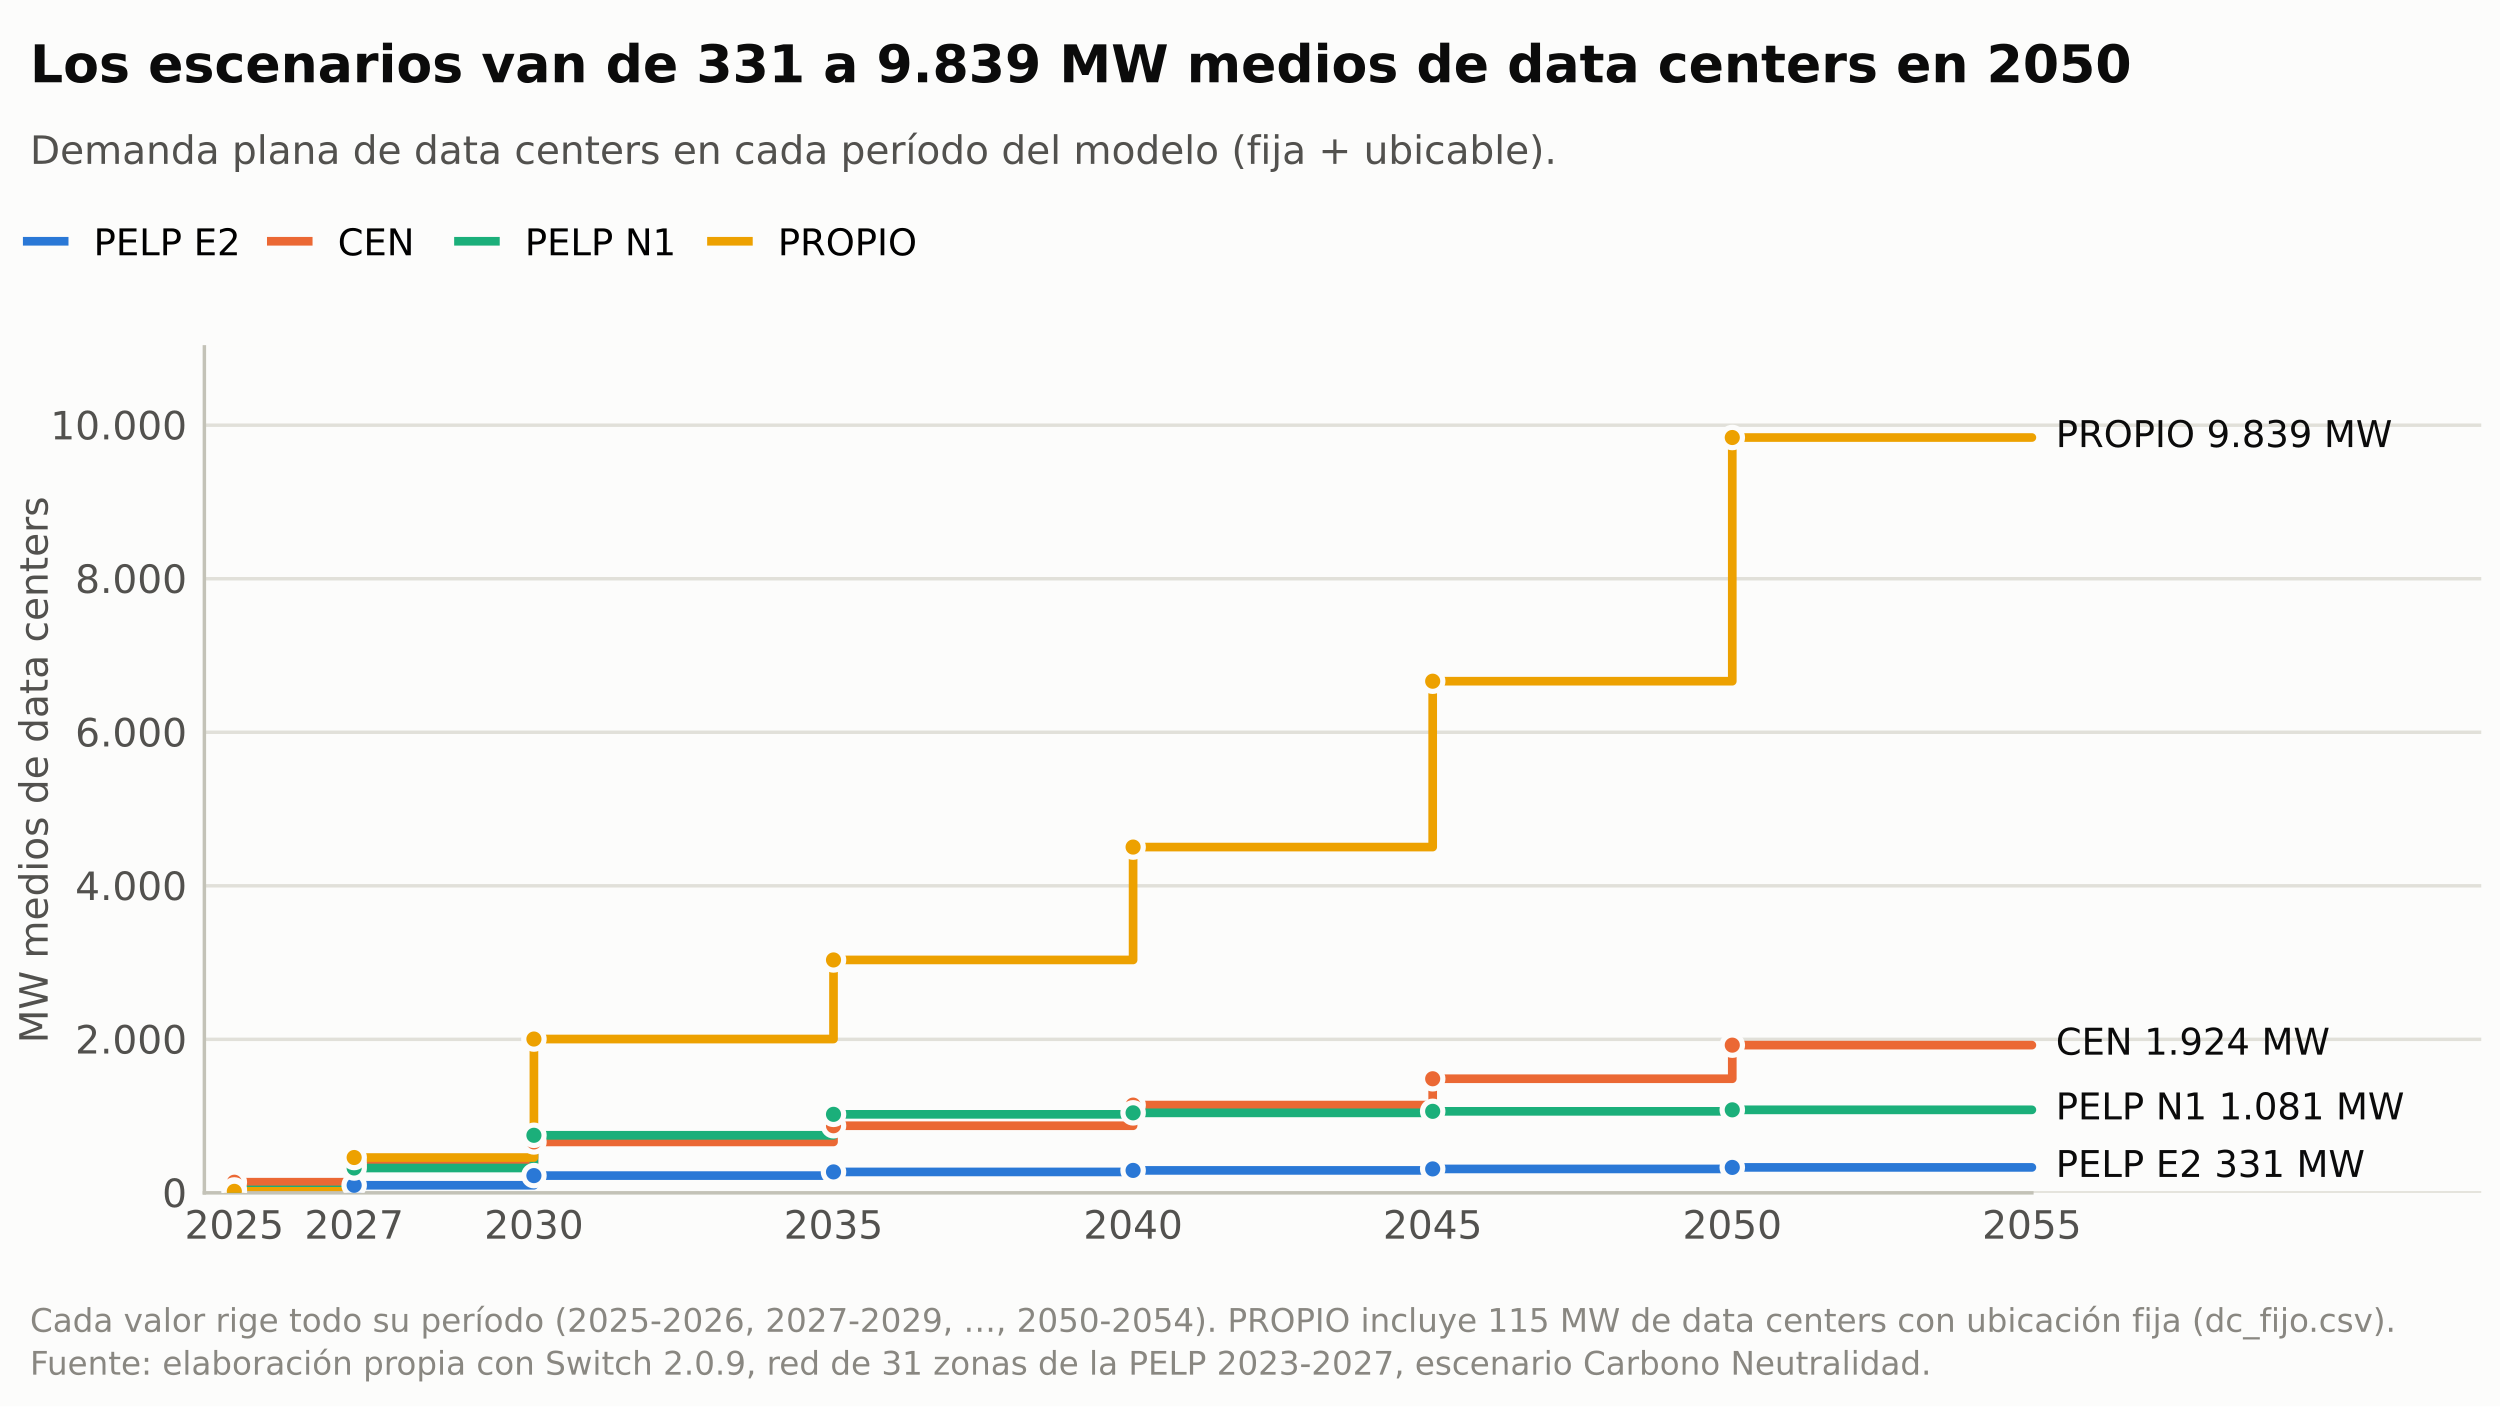
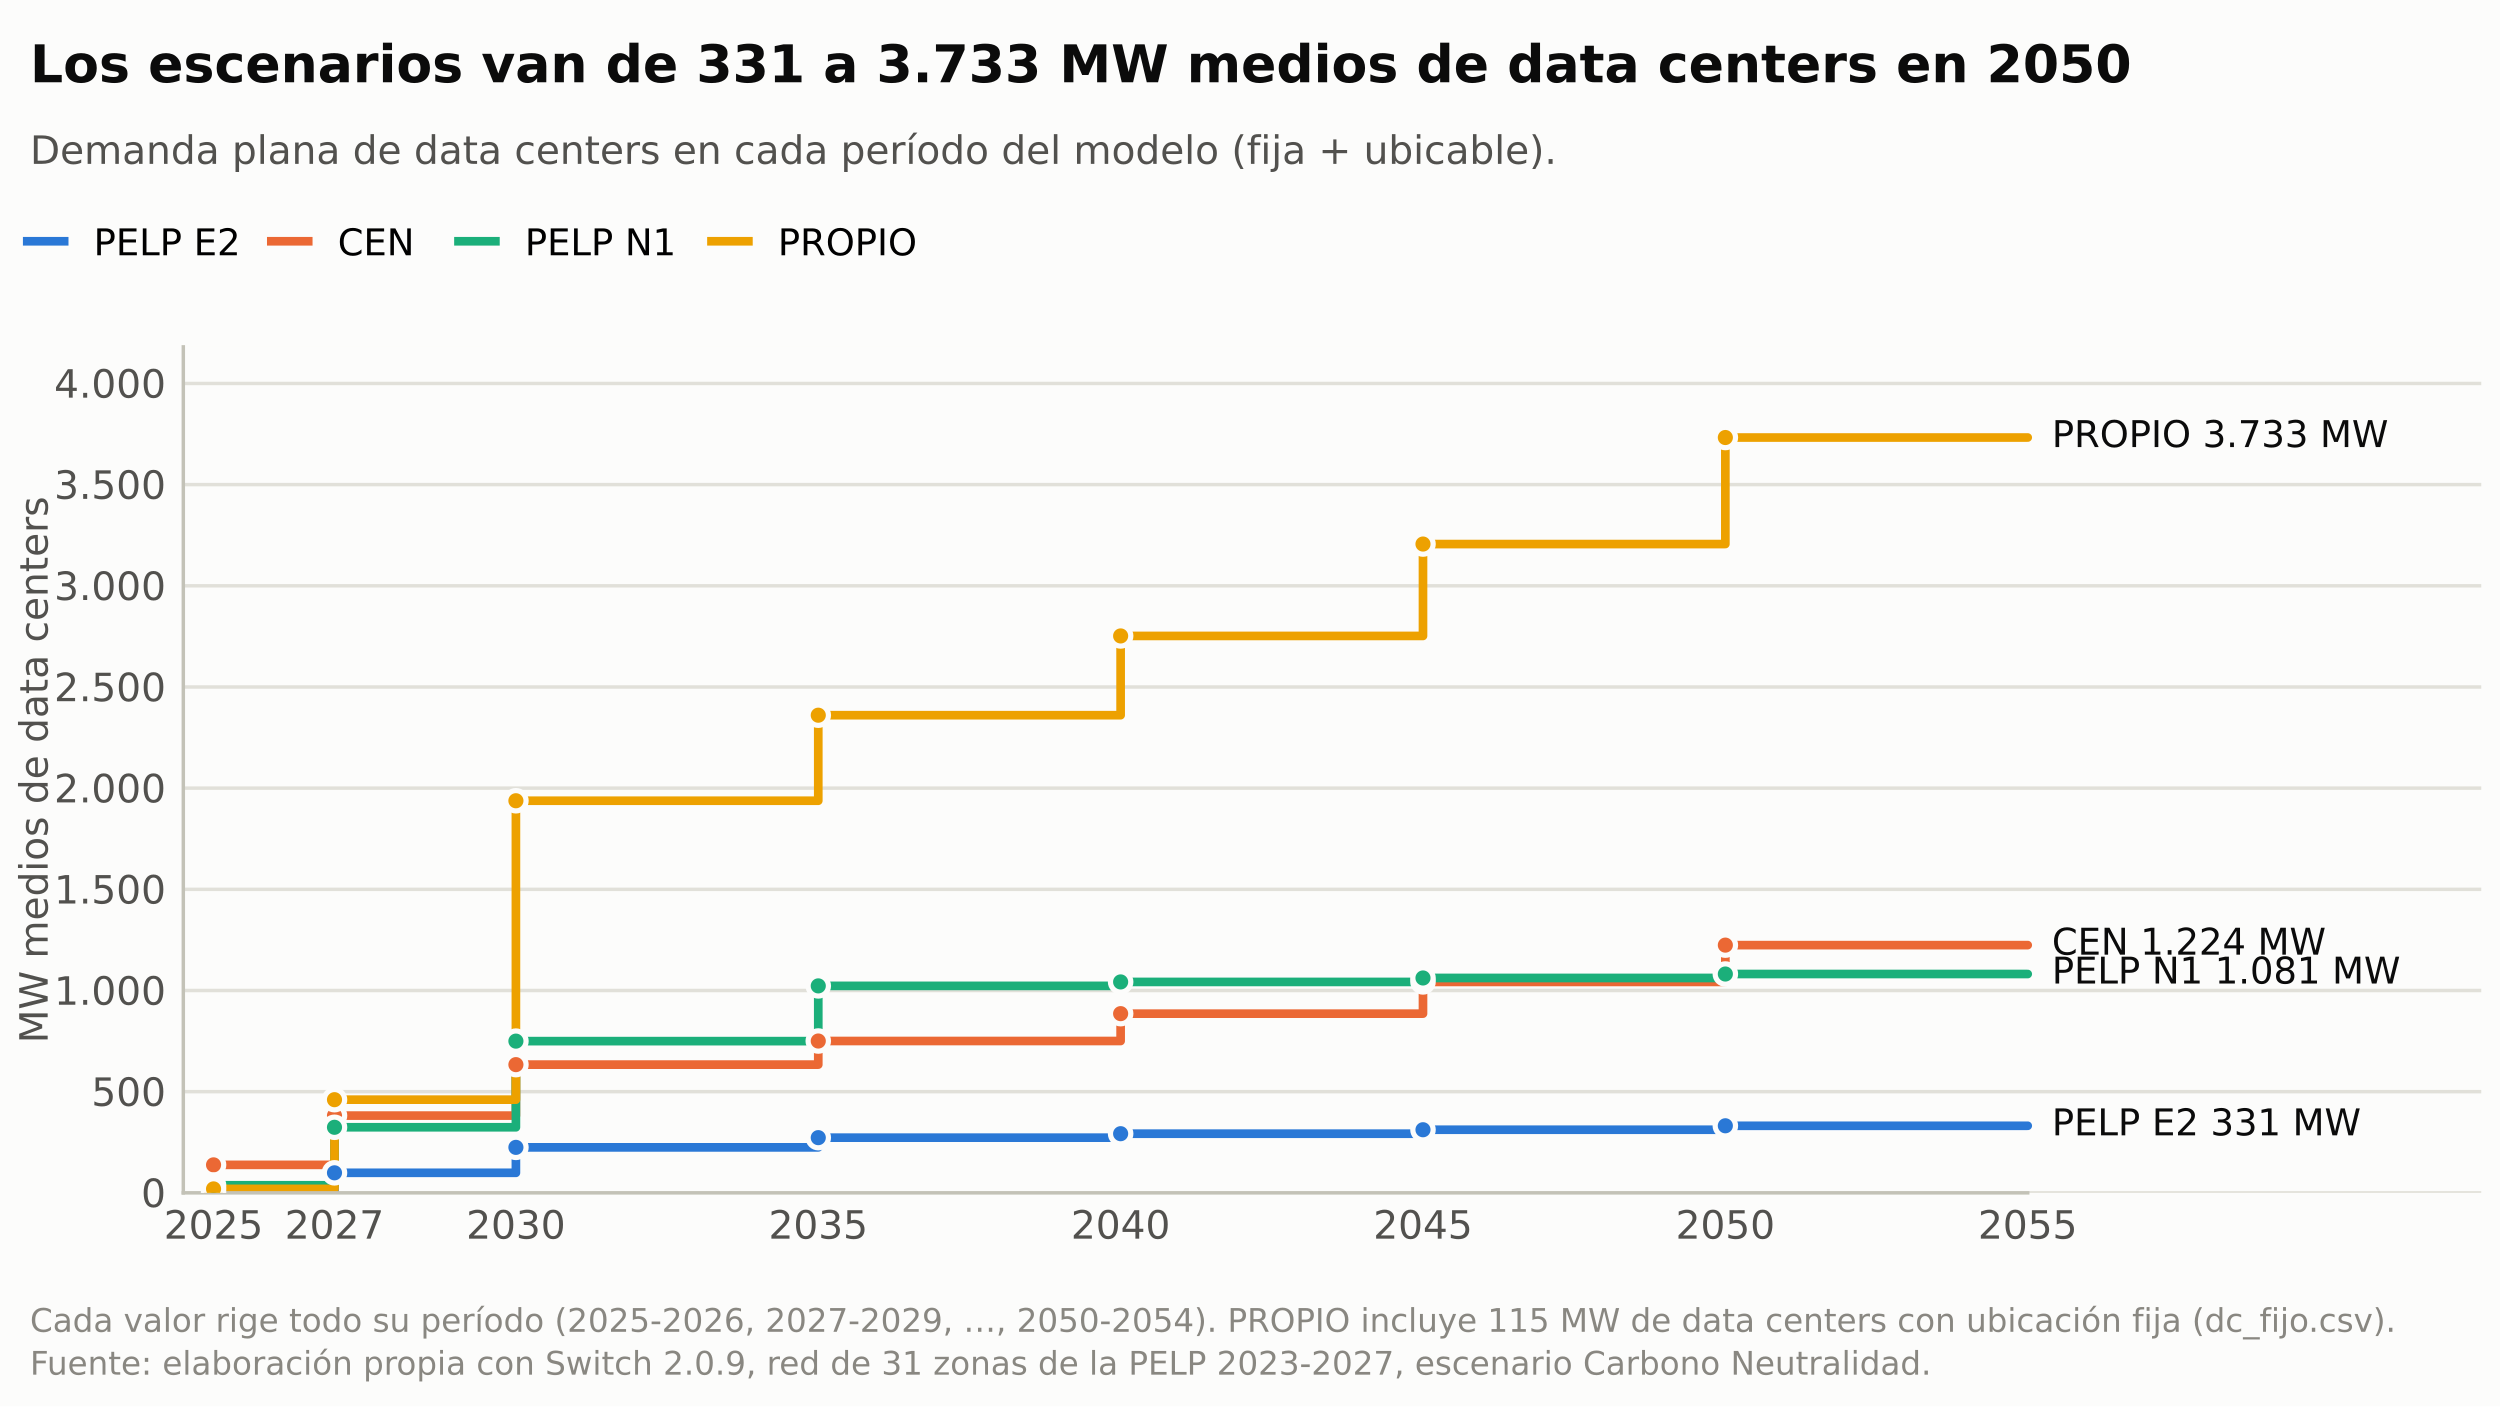
<svg xmlns="http://www.w3.org/2000/svg" xmlns:xlink="http://www.w3.org/1999/xlink" width="576pt" height="324pt" viewBox="0 0 576 324" version="1.1">
  <defs>
    <style type="text/css">*{stroke-linejoin: round; stroke-linecap: butt}</style>
  </defs>
  <g id="figure_1">
    <g id="patch_1">
      <path d="M 0 324  L 576 324  L 576 0  L 0 0  z " style="fill: #fcfcfb" />
    </g>
    <g id="axes_1">
      <g id="patch_2">
-         <path d="M 47.087 274.834  L 571.68 274.834  L 571.68 79.92  L 47.087 79.92  z " style="fill: #fcfcfb" />
+         <path d="M 42.235 274.834  L 571.68 274.834  L 571.68 79.92  L 42.235 79.92  z " style="fill: #fcfcfb" />
      </g>
      <g id="matplotlib.axis_1">
        <g id="xtick_1">
          <g id="line2d_1" />
          <g id="text_1">
-             <text style="font-size: 9px; font-family: 'Segoe UI', 'DejaVu Sans'; text-anchor: middle; fill: #52514e" x="53.989" y="285.386" transform="rotate(-0 53.98909 285.386)">2025</text>
+             <text style="font-size: 9px; font-family: 'Segoe UI', 'DejaVu Sans'; text-anchor: middle; fill: #52514e" x="49.201" y="285.386" transform="rotate(-0 49.20136 285.386)">2025</text>
          </g>
        </g>
        <g id="xtick_2">
          <g id="line2d_2" />
          <g id="text_2">
-             <text style="font-size: 9px; font-family: 'Segoe UI', 'DejaVu Sans'; text-anchor: middle; fill: #52514e" x="81.599" y="285.386" transform="rotate(-0 81.59927 285.386)">2027</text>
+             <text style="font-size: 9px; font-family: 'Segoe UI', 'DejaVu Sans'; text-anchor: middle; fill: #52514e" x="77.067" y="285.386" transform="rotate(-0 77.06689 285.386)">2027</text>
          </g>
        </g>
        <g id="xtick_3">
          <g id="line2d_3" />
          <g id="text_3">
-             <text style="font-size: 9px; font-family: 'Segoe UI', 'DejaVu Sans'; text-anchor: middle; fill: #52514e" x="123.015" y="285.386" transform="rotate(-0 123.0145 285.386)">2030</text>
+             <text style="font-size: 9px; font-family: 'Segoe UI', 'DejaVu Sans'; text-anchor: middle; fill: #52514e" x="118.865" y="285.386" transform="rotate(-0 118.8652 285.386)">2030</text>
          </g>
        </g>
        <g id="xtick_4">
          <g id="line2d_4" />
          <g id="text_4">
-             <text style="font-size: 9px; font-family: 'Segoe UI', 'DejaVu Sans'; text-anchor: middle; fill: #52514e" x="192.04" y="285.386" transform="rotate(-0 192.04 285.386)">2035</text>
+             <text style="font-size: 9px; font-family: 'Segoe UI', 'DejaVu Sans'; text-anchor: middle; fill: #52514e" x="188.529" y="285.386" transform="rotate(-0 188.529 285.386)">2035</text>
          </g>
        </g>
        <g id="xtick_5">
          <g id="line2d_5" />
          <g id="text_5">
-             <text style="font-size: 9px; font-family: 'Segoe UI', 'DejaVu Sans'; text-anchor: middle; fill: #52514e" x="261.065" y="285.386" transform="rotate(-0 261.0655 285.386)">2040</text>
+             <text style="font-size: 9px; font-family: 'Segoe UI', 'DejaVu Sans'; text-anchor: middle; fill: #52514e" x="258.193" y="285.386" transform="rotate(-0 258.1928 285.386)">2040</text>
          </g>
        </g>
        <g id="xtick_6">
          <g id="line2d_6" />
          <g id="text_6">
-             <text style="font-size: 9px; font-family: 'Segoe UI', 'DejaVu Sans'; text-anchor: middle; fill: #52514e" x="330.091" y="285.386" transform="rotate(-0 330.0909 285.386)">2045</text>
+             <text style="font-size: 9px; font-family: 'Segoe UI', 'DejaVu Sans'; text-anchor: middle; fill: #52514e" x="327.857" y="285.386" transform="rotate(-0 327.8566 285.386)">2045</text>
          </g>
        </g>
        <g id="xtick_7">
          <g id="line2d_7" />
          <g id="text_7">
-             <text style="font-size: 9px; font-family: 'Segoe UI', 'DejaVu Sans'; text-anchor: middle; fill: #52514e" x="399.116" y="285.386" transform="rotate(-0 399.1164 285.386)">2050</text>
+             <text style="font-size: 9px; font-family: 'Segoe UI', 'DejaVu Sans'; text-anchor: middle; fill: #52514e" x="397.52" y="285.386" transform="rotate(-0 397.5205 285.386)">2050</text>
          </g>
        </g>
        <g id="xtick_8">
          <g id="line2d_8" />
          <g id="text_8">
-             <text style="font-size: 9px; font-family: 'Segoe UI', 'DejaVu Sans'; text-anchor: middle; fill: #52514e" x="468.142" y="285.386" transform="rotate(-0 468.1418 285.386)">2055</text>
+             <text style="font-size: 9px; font-family: 'Segoe UI', 'DejaVu Sans'; text-anchor: middle; fill: #52514e" x="467.184" y="285.386" transform="rotate(-0 467.1843 285.386)">2055</text>
          </g>
        </g>
      </g>
      <g id="matplotlib.axis_2">
        <g id="ytick_1">
          <g id="line2d_9">
-             <path d="M 47.087 274.834  L 571.68 274.834  " clip-path="url(#p9c20ba5b5c)" style="fill: none; stroke: #e1e0d9; stroke-width: 0.8; stroke-linecap: square" />
+             <path d="M 42.235 274.834  L 571.68 274.834  " clip-path="url(#p6b8cd1bac3)" style="fill: none; stroke: #e1e0d9; stroke-width: 0.8; stroke-linecap: square" />
          </g>
          <g id="line2d_10" />
          <g id="text_9">
-             <text style="font-size: 9px; font-family: 'Segoe UI', 'DejaVu Sans'; text-anchor: end; fill: #52514e" x="43.087" y="278.11" transform="rotate(-0 43.08654 278.1098)">0</text>
+             <text style="font-size: 9px; font-family: 'Segoe UI', 'DejaVu Sans'; text-anchor: end; fill: #52514e" x="38.235" y="278.11" transform="rotate(-0 38.23498 278.1098)">0</text>
          </g>
        </g>
        <g id="ytick_2">
          <g id="line2d_11">
-             <path d="M 47.087 239.46  L 571.68 239.46  " clip-path="url(#p9c20ba5b5c)" style="fill: none; stroke: #e1e0d9; stroke-width: 0.8; stroke-linecap: square" />
+             <path d="M 42.235 251.523  L 571.68 251.523  " clip-path="url(#p6b8cd1bac3)" style="fill: none; stroke: #e1e0d9; stroke-width: 0.8; stroke-linecap: square" />
          </g>
          <g id="line2d_12" />
          <g id="text_10">
-             <text style="font-size: 9px; font-family: 'Segoe UI', 'DejaVu Sans'; text-anchor: end; fill: #52514e" x="43.087" y="242.736" transform="rotate(-0 43.08654 242.7359)">2.000</text>
+             <text style="font-size: 9px; font-family: 'Segoe UI', 'DejaVu Sans'; text-anchor: end; fill: #52514e" x="38.235" y="254.799" transform="rotate(-0 38.23498 254.7987)">500</text>
          </g>
        </g>
        <g id="ytick_3">
          <g id="line2d_13">
-             <path d="M 47.087 204.086  L 571.68 204.086  " clip-path="url(#p9c20ba5b5c)" style="fill: none; stroke: #e1e0d9; stroke-width: 0.8; stroke-linecap: square" />
+             <path d="M 42.235 228.211  L 571.68 228.211  " clip-path="url(#p6b8cd1bac3)" style="fill: none; stroke: #e1e0d9; stroke-width: 0.8; stroke-linecap: square" />
          </g>
          <g id="line2d_14" />
          <g id="text_11">
-             <text style="font-size: 9px; font-family: 'Segoe UI', 'DejaVu Sans'; text-anchor: end; fill: #52514e" x="43.087" y="207.362" transform="rotate(-0 43.08654 207.3619)">4.000</text>
+             <text style="font-size: 9px; font-family: 'Segoe UI', 'DejaVu Sans'; text-anchor: end; fill: #52514e" x="38.235" y="231.487" transform="rotate(-0 38.23498 231.4875)">1.000</text>
          </g>
        </g>
        <g id="ytick_4">
          <g id="line2d_15">
-             <path d="M 47.087 168.712  L 571.68 168.712  " clip-path="url(#p9c20ba5b5c)" style="fill: none; stroke: #e1e0d9; stroke-width: 0.8; stroke-linecap: square" />
+             <path d="M 42.235 204.9  L 571.68 204.9  " clip-path="url(#p6b8cd1bac3)" style="fill: none; stroke: #e1e0d9; stroke-width: 0.8; stroke-linecap: square" />
          </g>
          <g id="line2d_16" />
          <g id="text_12">
-             <text style="font-size: 9px; font-family: 'Segoe UI', 'DejaVu Sans'; text-anchor: end; fill: #52514e" x="43.087" y="171.988" transform="rotate(-0 43.08654 171.988)">6.000</text>
+             <text style="font-size: 9px; font-family: 'Segoe UI', 'DejaVu Sans'; text-anchor: end; fill: #52514e" x="38.235" y="208.176" transform="rotate(-0 38.23498 208.1763)">1.500</text>
          </g>
        </g>
        <g id="ytick_5">
          <g id="line2d_17">
-             <path d="M 47.087 133.338  L 571.68 133.338  " clip-path="url(#p9c20ba5b5c)" style="fill: none; stroke: #e1e0d9; stroke-width: 0.8; stroke-linecap: square" />
+             <path d="M 42.235 181.589  L 571.68 181.589  " clip-path="url(#p6b8cd1bac3)" style="fill: none; stroke: #e1e0d9; stroke-width: 0.8; stroke-linecap: square" />
          </g>
          <g id="line2d_18" />
          <g id="text_13">
-             <text style="font-size: 9px; font-family: 'Segoe UI', 'DejaVu Sans'; text-anchor: end; fill: #52514e" x="43.087" y="136.614" transform="rotate(-0 43.08654 136.614)">8.000</text>
+             <text style="font-size: 9px; font-family: 'Segoe UI', 'DejaVu Sans'; text-anchor: end; fill: #52514e" x="38.235" y="184.865" transform="rotate(-0 38.23498 184.8651)">2.000</text>
          </g>
        </g>
        <g id="ytick_6">
          <g id="line2d_19">
-             <path d="M 47.087 97.964  L 571.68 97.964  " clip-path="url(#p9c20ba5b5c)" style="fill: none; stroke: #e1e0d9; stroke-width: 0.8; stroke-linecap: square" />
+             <path d="M 42.235 158.278  L 571.68 158.278  " clip-path="url(#p6b8cd1bac3)" style="fill: none; stroke: #e1e0d9; stroke-width: 0.8; stroke-linecap: square" />
          </g>
          <g id="line2d_20" />
          <g id="text_14">
-             <text style="font-size: 9px; font-family: 'Segoe UI', 'DejaVu Sans'; text-anchor: end; fill: #52514e" x="43.087" y="101.24" transform="rotate(-0 43.08654 101.24)">10.000</text>
-           </g>
-         </g>
-         <g id="text_15">
+             <text style="font-size: 9px; font-family: 'Segoe UI', 'DejaVu Sans'; text-anchor: end; fill: #52514e" x="38.235" y="161.554" transform="rotate(-0 38.23498 161.5539)">2.500</text>
+           </g>
+         </g>
+         <g id="ytick_7">
+           <g id="line2d_21">
+             <path d="M 42.235 134.967  L 571.68 134.967  " clip-path="url(#p6b8cd1bac3)" style="fill: none; stroke: #e1e0d9; stroke-width: 0.8; stroke-linecap: square" />
+           </g>
+           <g id="line2d_22" />
+           <g id="text_15">
+             <text style="font-size: 9px; font-family: 'Segoe UI', 'DejaVu Sans'; text-anchor: end; fill: #52514e" x="38.235" y="138.243" transform="rotate(-0 38.23498 138.2427)">3.000</text>
+           </g>
+         </g>
+         <g id="ytick_8">
+           <g id="line2d_23">
+             <path d="M 42.235 111.655  L 571.68 111.655  " clip-path="url(#p6b8cd1bac3)" style="fill: none; stroke: #e1e0d9; stroke-width: 0.8; stroke-linecap: square" />
+           </g>
+           <g id="line2d_24" />
+           <g id="text_16">
+             <text style="font-size: 9px; font-family: 'Segoe UI', 'DejaVu Sans'; text-anchor: end; fill: #52514e" x="38.235" y="114.932" transform="rotate(-0 38.23498 114.9316)">3.500</text>
+           </g>
+         </g>
+         <g id="ytick_9">
+           <g id="line2d_25">
+             <path d="M 42.235 88.344  L 571.68 88.344  " clip-path="url(#p6b8cd1bac3)" style="fill: none; stroke: #e1e0d9; stroke-width: 0.8; stroke-linecap: square" />
+           </g>
+           <g id="line2d_26" />
+           <g id="text_17">
+             <text style="font-size: 9px; font-family: 'Segoe UI', 'DejaVu Sans'; text-anchor: end; fill: #52514e" x="38.235" y="91.62" transform="rotate(-0 38.23498 91.62037)">4.000</text>
+           </g>
+         </g>
+         <g id="text_18">
          <text style="font-size: 9px; font-family: 'Segoe UI', 'DejaVu Sans'; text-anchor: middle; fill: #52514e" x="10.983" y="177.377" transform="rotate(-90 10.98281 177.3769)">MW medios de data centers</text>
        </g>
      </g>
-       <g id="line2d_21">
-         <path d="M 53.989 274.834  L 81.599 274.834  L 81.599 273.083  L 123.015 273.083  L 123.015 270.858  L 192.04 270.858  L 192.04 270.008  L 261.065 270.008  L 261.065 269.663  L 330.091 269.663  L 330.091 269.317  L 399.116 269.317  L 399.116 268.971  L 468.142 268.971  L 468.142 268.971  " clip-path="url(#p9c20ba5b5c)" style="fill: none; stroke: #2a78d6; stroke-width: 2; stroke-linecap: round" />
-       </g>
-       <g id="line2d_22">
-         <path d="M 53.989 272.387  L 81.599 272.387  L 81.599 268.083  L 123.015 268.083  L 123.015 263.098  L 192.04 263.098  L 192.04 259.372  L 261.065 259.372  L 261.065 254.616  L 330.091 254.616  L 330.091 248.546  L 399.116 248.546  L 399.116 240.8  L 468.142 240.8  L 468.142 240.8  " clip-path="url(#p9c20ba5b5c)" style="fill: none; stroke: #eb6834; stroke-width: 2; stroke-linecap: round" />
-       </g>
-       <g id="line2d_23">
-         <path d="M 53.989 274.17  L 81.599 274.17  L 81.599 269.103  L 123.015 269.103  L 123.015 261.572  L 192.04 261.572  L 192.04 256.743  L 261.065 256.743  L 261.065 256.397  L 330.091 256.397  L 330.091 256.052  L 399.116 256.052  L 399.116 255.706  L 468.142 255.706  L 468.142 255.706  " clip-path="url(#p9c20ba5b5c)" style="fill: none; stroke: #1baf7a; stroke-width: 2; stroke-linecap: round" />
-       </g>
-       <g id="line2d_24">
-         <path d="M 53.989 274.488  L 81.599 274.488  L 81.599 266.69  L 123.015 266.69  L 123.015 239.395  L 192.04 239.395  L 192.04 221.171  L 261.065 221.171  L 261.065 195.164  L 330.091 195.164  L 330.091 156.951  L 399.116 156.951  L 399.116 100.804  L 468.142 100.804  L 468.142 100.804  " clip-path="url(#p9c20ba5b5c)" style="fill: none; stroke: #eda100; stroke-width: 2; stroke-linecap: round" />
+       <g id="line2d_27">
+         <path d="M 49.201 274.834  L 77.067 274.834  L 77.067 270.218  L 118.865 270.218  L 118.865 264.353  L 188.529 264.353  L 188.529 262.114  L 258.193 262.114  L 258.193 261.203  L 327.857 261.203  L 327.857 260.292  L 397.52 260.292  L 397.52 259.38  L 467.184 259.38  L 467.184 259.38  " clip-path="url(#p6b8cd1bac3)" style="fill: none; stroke: #2a78d6; stroke-width: 2; stroke-linecap: round" />
+       </g>
+       <g id="line2d_28">
+         <path d="M 49.201 268.385  L 77.067 268.385  L 77.067 257.04  L 118.865 257.04  L 118.865 245.291  L 188.529 245.291  L 188.529 239.85  L 258.193 239.85  L 258.193 233.543  L 327.857 233.543  L 327.857 226.232  L 397.52 226.232  L 397.52 217.755  L 467.184 217.755  L 467.184 217.755  " clip-path="url(#p6b8cd1bac3)" style="fill: none; stroke: #eb6834; stroke-width: 2; stroke-linecap: round" />
+       </g>
+       <g id="line2d_29">
+         <path d="M 49.201 273.085  L 77.067 273.085  L 77.067 259.728  L 118.865 259.728  L 118.865 239.876  L 188.529 239.876  L 188.529 227.148  L 258.193 227.148  L 258.193 226.236  L 327.857 226.236  L 327.857 225.325  L 397.52 225.325  L 397.52 224.414  L 467.184 224.414  L 467.184 224.414  " clip-path="url(#p6b8cd1bac3)" style="fill: none; stroke: #1baf7a; stroke-width: 2; stroke-linecap: round" />
+       </g>
+       <g id="line2d_30">
+         <path d="M 49.201 273.924  L 77.067 273.924  L 77.067 253.366  L 118.865 253.366  L 118.865 184.492  L 188.529 184.492  L 188.529 164.783  L 258.193 164.783  L 258.193 146.52  L 327.857 146.52  L 327.857 125.348  L 397.52 125.348  L 397.52 100.804  L 467.184 100.804  L 467.184 100.804  " clip-path="url(#p6b8cd1bac3)" style="fill: none; stroke: #eda100; stroke-width: 2; stroke-linecap: round" />
      </g>
      <g id="patch_3">
-         <path d="M 47.087 274.834  L 47.087 79.92  " style="fill: none; stroke: #c3c2b7; stroke-width: 0.8; stroke-linejoin: miter; stroke-linecap: square" />
+         <path d="M 42.235 274.834  L 42.235 79.92  " style="fill: none; stroke: #c3c2b7; stroke-width: 0.8; stroke-linejoin: miter; stroke-linecap: square" />
      </g>
      <g id="patch_4">
-         <path d="M 47.087 274.834  L 468.142 274.834  " style="fill: none; stroke: #c3c2b7; stroke-width: 0.8; stroke-linejoin: miter; stroke-linecap: square" />
+         <path d="M 42.235 274.834  L 467.184 274.834  " style="fill: none; stroke: #c3c2b7; stroke-width: 0.8; stroke-linejoin: miter; stroke-linecap: square" />
      </g>
      <g id="PathCollection_1">
        <defs>
-           <path id="m6e15ff4901" d="M 0 2.345  C 0.622 2.345 1.219 2.098 1.658 1.658  C 2.098 1.219 2.345 0.622 2.345 0  C 2.345 -0.622 2.098 -1.219 1.658 -1.658  C 1.219 -2.098 0.622 -2.345 0 -2.345  C -0.622 -2.345 -1.219 -2.098 -1.658 -1.658  C -2.098 -1.219 -2.345 -0.622 -2.345 0  C -2.345 0.622 -2.098 1.219 -1.658 1.658  C -1.219 2.098 -0.622 2.345 0 2.345  z " style="stroke: #fcfcfb; stroke-width: 1.2" />
-         </defs>
-         <g clip-path="url(#p9c20ba5b5c)">
-           <use xlink:href="#m6e15ff4901" x="53.989" y="274.834" style="fill: #2a78d6; stroke: #fcfcfb; stroke-width: 1.2" />
-           <use xlink:href="#m6e15ff4901" x="81.599" y="273.083" style="fill: #2a78d6; stroke: #fcfcfb; stroke-width: 1.2" />
-           <use xlink:href="#m6e15ff4901" x="123.015" y="270.858" style="fill: #2a78d6; stroke: #fcfcfb; stroke-width: 1.2" />
-           <use xlink:href="#m6e15ff4901" x="192.04" y="270.008" style="fill: #2a78d6; stroke: #fcfcfb; stroke-width: 1.2" />
-           <use xlink:href="#m6e15ff4901" x="261.065" y="269.663" style="fill: #2a78d6; stroke: #fcfcfb; stroke-width: 1.2" />
-           <use xlink:href="#m6e15ff4901" x="330.091" y="269.317" style="fill: #2a78d6; stroke: #fcfcfb; stroke-width: 1.2" />
-           <use xlink:href="#m6e15ff4901" x="399.116" y="268.971" style="fill: #2a78d6; stroke: #fcfcfb; stroke-width: 1.2" />
-         </g>
-       </g>
-       <g id="text_16">
-         <text style="font-size: 8.5px; font-family: 'Segoe UI', 'DejaVu Sans'; text-anchor: start; fill: #0b0b0b" x="473.664" y="271.171" transform="rotate(-0 473.6639 271.171)">PELP E2  331 MW</text>
+           <path id="m8564b774e9" d="M 0 2.345  C 0.622 2.345 1.219 2.098 1.658 1.658  C 2.098 1.219 2.345 0.622 2.345 0  C 2.345 -0.622 2.098 -1.219 1.658 -1.658  C 1.219 -2.098 0.622 -2.345 0 -2.345  C -0.622 -2.345 -1.219 -2.098 -1.658 -1.658  C -2.098 -1.219 -2.345 -0.622 -2.345 0  C -2.345 0.622 -2.098 1.219 -1.658 1.658  C -1.219 2.098 -0.622 2.345 0 2.345  z " style="stroke: #fcfcfb; stroke-width: 1.2" />
+         </defs>
+         <g clip-path="url(#p6b8cd1bac3)">
+           <use xlink:href="#m8564b774e9" x="49.201" y="274.834" style="fill: #2a78d6; stroke: #fcfcfb; stroke-width: 1.2" />
+           <use xlink:href="#m8564b774e9" x="77.067" y="270.218" style="fill: #2a78d6; stroke: #fcfcfb; stroke-width: 1.2" />
+           <use xlink:href="#m8564b774e9" x="118.865" y="264.353" style="fill: #2a78d6; stroke: #fcfcfb; stroke-width: 1.2" />
+           <use xlink:href="#m8564b774e9" x="188.529" y="262.114" style="fill: #2a78d6; stroke: #fcfcfb; stroke-width: 1.2" />
+           <use xlink:href="#m8564b774e9" x="258.193" y="261.203" style="fill: #2a78d6; stroke: #fcfcfb; stroke-width: 1.2" />
+           <use xlink:href="#m8564b774e9" x="327.857" y="260.292" style="fill: #2a78d6; stroke: #fcfcfb; stroke-width: 1.2" />
+           <use xlink:href="#m8564b774e9" x="397.52" y="259.38" style="fill: #2a78d6; stroke: #fcfcfb; stroke-width: 1.2" />
+         </g>
+       </g>
+       <g id="text_19">
+         <text style="font-size: 8.5px; font-family: 'Segoe UI', 'DejaVu Sans'; text-anchor: start; fill: #0b0b0b" x="472.757" y="261.58" transform="rotate(-0 472.7574 261.5802)">PELP E2  331 MW</text>
      </g>
      <g id="PathCollection_2">
        <defs>
-           <path id="mfef2cf376d" d="M 0 2.345  C 0.622 2.345 1.219 2.098 1.658 1.658  C 2.098 1.219 2.345 0.622 2.345 0  C 2.345 -0.622 2.098 -1.219 1.658 -1.658  C 1.219 -2.098 0.622 -2.345 0 -2.345  C -0.622 -2.345 -1.219 -2.098 -1.658 -1.658  C -2.098 -1.219 -2.345 -0.622 -2.345 0  C -2.345 0.622 -2.098 1.219 -1.658 1.658  C -1.219 2.098 -0.622 2.345 0 2.345  z " style="stroke: #fcfcfb; stroke-width: 1.2" />
-         </defs>
-         <g clip-path="url(#p9c20ba5b5c)">
-           <use xlink:href="#mfef2cf376d" x="53.989" y="272.387" style="fill: #eb6834; stroke: #fcfcfb; stroke-width: 1.2" />
-           <use xlink:href="#mfef2cf376d" x="81.599" y="268.083" style="fill: #eb6834; stroke: #fcfcfb; stroke-width: 1.2" />
-           <use xlink:href="#mfef2cf376d" x="123.015" y="263.098" style="fill: #eb6834; stroke: #fcfcfb; stroke-width: 1.2" />
-           <use xlink:href="#mfef2cf376d" x="192.04" y="259.372" style="fill: #eb6834; stroke: #fcfcfb; stroke-width: 1.2" />
-           <use xlink:href="#mfef2cf376d" x="261.065" y="254.616" style="fill: #eb6834; stroke: #fcfcfb; stroke-width: 1.2" />
-           <use xlink:href="#mfef2cf376d" x="330.091" y="248.546" style="fill: #eb6834; stroke: #fcfcfb; stroke-width: 1.2" />
-           <use xlink:href="#mfef2cf376d" x="399.116" y="240.8" style="fill: #eb6834; stroke: #fcfcfb; stroke-width: 1.2" />
-         </g>
-       </g>
-       <g id="text_17">
-         <text style="font-size: 8.5px; font-family: 'Segoe UI', 'DejaVu Sans'; text-anchor: start; fill: #0b0b0b" x="473.664" y="242.999" transform="rotate(-0 473.6639 242.9995)">CEN  1.924 MW</text>
+           <path id="m34ca43e492" d="M 0 2.345  C 0.622 2.345 1.219 2.098 1.658 1.658  C 2.098 1.219 2.345 0.622 2.345 0  C 2.345 -0.622 2.098 -1.219 1.658 -1.658  C 1.219 -2.098 0.622 -2.345 0 -2.345  C -0.622 -2.345 -1.219 -2.098 -1.658 -1.658  C -2.098 -1.219 -2.345 -0.622 -2.345 0  C -2.345 0.622 -2.098 1.219 -1.658 1.658  C -1.219 2.098 -0.622 2.345 0 2.345  z " style="stroke: #fcfcfb; stroke-width: 1.2" />
+         </defs>
+         <g clip-path="url(#p6b8cd1bac3)">
+           <use xlink:href="#m34ca43e492" x="49.201" y="268.385" style="fill: #eb6834; stroke: #fcfcfb; stroke-width: 1.2" />
+           <use xlink:href="#m34ca43e492" x="77.067" y="257.04" style="fill: #eb6834; stroke: #fcfcfb; stroke-width: 1.2" />
+           <use xlink:href="#m34ca43e492" x="118.865" y="245.291" style="fill: #eb6834; stroke: #fcfcfb; stroke-width: 1.2" />
+           <use xlink:href="#m34ca43e492" x="188.529" y="239.85" style="fill: #eb6834; stroke: #fcfcfb; stroke-width: 1.2" />
+           <use xlink:href="#m34ca43e492" x="258.193" y="233.543" style="fill: #eb6834; stroke: #fcfcfb; stroke-width: 1.2" />
+           <use xlink:href="#m34ca43e492" x="327.857" y="226.232" style="fill: #eb6834; stroke: #fcfcfb; stroke-width: 1.2" />
+           <use xlink:href="#m34ca43e492" x="397.52" y="217.755" style="fill: #eb6834; stroke: #fcfcfb; stroke-width: 1.2" />
+         </g>
+       </g>
+       <g id="text_20">
+         <text style="font-size: 8.5px; font-family: 'Segoe UI', 'DejaVu Sans'; text-anchor: start; fill: #0b0b0b" x="472.757" y="219.955" transform="rotate(-0 472.7574 219.9552)">CEN  1.224 MW</text>
      </g>
      <g id="PathCollection_3">
        <defs>
-           <path id="m0552b630d2" d="M 0 2.345  C 0.622 2.345 1.219 2.098 1.658 1.658  C 2.098 1.219 2.345 0.622 2.345 0  C 2.345 -0.622 2.098 -1.219 1.658 -1.658  C 1.219 -2.098 0.622 -2.345 0 -2.345  C -0.622 -2.345 -1.219 -2.098 -1.658 -1.658  C -2.098 -1.219 -2.345 -0.622 -2.345 0  C -2.345 0.622 -2.098 1.219 -1.658 1.658  C -1.219 2.098 -0.622 2.345 0 2.345  z " style="stroke: #fcfcfb; stroke-width: 1.2" />
-         </defs>
-         <g clip-path="url(#p9c20ba5b5c)">
-           <use xlink:href="#m0552b630d2" x="53.989" y="274.17" style="fill: #1baf7a; stroke: #fcfcfb; stroke-width: 1.2" />
-           <use xlink:href="#m0552b630d2" x="81.599" y="269.103" style="fill: #1baf7a; stroke: #fcfcfb; stroke-width: 1.2" />
-           <use xlink:href="#m0552b630d2" x="123.015" y="261.572" style="fill: #1baf7a; stroke: #fcfcfb; stroke-width: 1.2" />
-           <use xlink:href="#m0552b630d2" x="192.04" y="256.743" style="fill: #1baf7a; stroke: #fcfcfb; stroke-width: 1.2" />
-           <use xlink:href="#m0552b630d2" x="261.065" y="256.397" style="fill: #1baf7a; stroke: #fcfcfb; stroke-width: 1.2" />
-           <use xlink:href="#m0552b630d2" x="330.091" y="256.052" style="fill: #1baf7a; stroke: #fcfcfb; stroke-width: 1.2" />
-           <use xlink:href="#m0552b630d2" x="399.116" y="255.706" style="fill: #1baf7a; stroke: #fcfcfb; stroke-width: 1.2" />
-         </g>
-       </g>
-       <g id="text_18">
-         <text style="font-size: 8.5px; font-family: 'Segoe UI', 'DejaVu Sans'; text-anchor: start; fill: #0b0b0b" x="473.664" y="257.906" transform="rotate(-0 473.6639 257.9057)">PELP N1  1.081 MW</text>
+           <path id="m79f7cbf411" d="M 0 2.345  C 0.622 2.345 1.219 2.098 1.658 1.658  C 2.098 1.219 2.345 0.622 2.345 0  C 2.345 -0.622 2.098 -1.219 1.658 -1.658  C 1.219 -2.098 0.622 -2.345 0 -2.345  C -0.622 -2.345 -1.219 -2.098 -1.658 -1.658  C -2.098 -1.219 -2.345 -0.622 -2.345 0  C -2.345 0.622 -2.098 1.219 -1.658 1.658  C -1.219 2.098 -0.622 2.345 0 2.345  z " style="stroke: #fcfcfb; stroke-width: 1.2" />
+         </defs>
+         <g clip-path="url(#p6b8cd1bac3)">
+           <use xlink:href="#m79f7cbf411" x="49.201" y="273.085" style="fill: #1baf7a; stroke: #fcfcfb; stroke-width: 1.2" />
+           <use xlink:href="#m79f7cbf411" x="77.067" y="259.728" style="fill: #1baf7a; stroke: #fcfcfb; stroke-width: 1.2" />
+           <use xlink:href="#m79f7cbf411" x="118.865" y="239.876" style="fill: #1baf7a; stroke: #fcfcfb; stroke-width: 1.2" />
+           <use xlink:href="#m79f7cbf411" x="188.529" y="227.148" style="fill: #1baf7a; stroke: #fcfcfb; stroke-width: 1.2" />
+           <use xlink:href="#m79f7cbf411" x="258.193" y="226.236" style="fill: #1baf7a; stroke: #fcfcfb; stroke-width: 1.2" />
+           <use xlink:href="#m79f7cbf411" x="327.857" y="225.325" style="fill: #1baf7a; stroke: #fcfcfb; stroke-width: 1.2" />
+           <use xlink:href="#m79f7cbf411" x="397.52" y="224.414" style="fill: #1baf7a; stroke: #fcfcfb; stroke-width: 1.2" />
+         </g>
+       </g>
+       <g id="text_21">
+         <text style="font-size: 8.5px; font-family: 'Segoe UI', 'DejaVu Sans'; text-anchor: start; fill: #0b0b0b" x="472.757" y="226.613" transform="rotate(-0 472.7574 226.6134)">PELP N1  1.081 MW</text>
      </g>
      <g id="PathCollection_4">
        <defs>
-           <path id="m6b93a83fcd" d="M 0 2.345  C 0.622 2.345 1.219 2.098 1.658 1.658  C 2.098 1.219 2.345 0.622 2.345 0  C 2.345 -0.622 2.098 -1.219 1.658 -1.658  C 1.219 -2.098 0.622 -2.345 0 -2.345  C -0.622 -2.345 -1.219 -2.098 -1.658 -1.658  C -2.098 -1.219 -2.345 -0.622 -2.345 0  C -2.345 0.622 -2.098 1.219 -1.658 1.658  C -1.219 2.098 -0.622 2.345 0 2.345  z " style="stroke: #fcfcfb; stroke-width: 1.2" />
-         </defs>
-         <g clip-path="url(#p9c20ba5b5c)">
-           <use xlink:href="#m6b93a83fcd" x="53.989" y="274.488" style="fill: #eda100; stroke: #fcfcfb; stroke-width: 1.2" />
-           <use xlink:href="#m6b93a83fcd" x="81.599" y="266.69" style="fill: #eda100; stroke: #fcfcfb; stroke-width: 1.2" />
-           <use xlink:href="#m6b93a83fcd" x="123.015" y="239.395" style="fill: #eda100; stroke: #fcfcfb; stroke-width: 1.2" />
-           <use xlink:href="#m6b93a83fcd" x="192.04" y="221.171" style="fill: #eda100; stroke: #fcfcfb; stroke-width: 1.2" />
-           <use xlink:href="#m6b93a83fcd" x="261.065" y="195.164" style="fill: #eda100; stroke: #fcfcfb; stroke-width: 1.2" />
-           <use xlink:href="#m6b93a83fcd" x="330.091" y="156.951" style="fill: #eda100; stroke: #fcfcfb; stroke-width: 1.2" />
-           <use xlink:href="#m6b93a83fcd" x="399.116" y="100.804" style="fill: #eda100; stroke: #fcfcfb; stroke-width: 1.2" />
-         </g>
-       </g>
-       <g id="text_19">
-         <text style="font-size: 8.5px; font-family: 'Segoe UI', 'DejaVu Sans'; text-anchor: start; fill: #0b0b0b" x="473.664" y="103.003" transform="rotate(-0 473.6639 103.0033)">PROPIO  9.839 MW</text>
-       </g>
-     </g>
-     <g id="text_20">
-       <text style="font-weight: 600; font-size: 12px; font-family: 'Segoe UI', 'DejaVu Sans'; text-anchor: start; fill: #0b0b0b" x="6.912" y="18.964" transform="rotate(-0 6.912 18.96375)">Los escenarios van de 331 a 9.839 MW medios de data centers en 2050</text>
-     </g>
-     <g id="text_21">
+           <path id="ma1605b4587" d="M 0 2.345  C 0.622 2.345 1.219 2.098 1.658 1.658  C 2.098 1.219 2.345 0.622 2.345 0  C 2.345 -0.622 2.098 -1.219 1.658 -1.658  C 1.219 -2.098 0.622 -2.345 0 -2.345  C -0.622 -2.345 -1.219 -2.098 -1.658 -1.658  C -2.098 -1.219 -2.345 -0.622 -2.345 0  C -2.345 0.622 -2.098 1.219 -1.658 1.658  C -1.219 2.098 -0.622 2.345 0 2.345  z " style="stroke: #fcfcfb; stroke-width: 1.2" />
+         </defs>
+         <g clip-path="url(#p6b8cd1bac3)">
+           <use xlink:href="#ma1605b4587" x="49.201" y="273.924" style="fill: #eda100; stroke: #fcfcfb; stroke-width: 1.2" />
+           <use xlink:href="#ma1605b4587" x="77.067" y="253.366" style="fill: #eda100; stroke: #fcfcfb; stroke-width: 1.2" />
+           <use xlink:href="#ma1605b4587" x="118.865" y="184.492" style="fill: #eda100; stroke: #fcfcfb; stroke-width: 1.2" />
+           <use xlink:href="#ma1605b4587" x="188.529" y="164.783" style="fill: #eda100; stroke: #fcfcfb; stroke-width: 1.2" />
+           <use xlink:href="#ma1605b4587" x="258.193" y="146.52" style="fill: #eda100; stroke: #fcfcfb; stroke-width: 1.2" />
+           <use xlink:href="#ma1605b4587" x="327.857" y="125.348" style="fill: #eda100; stroke: #fcfcfb; stroke-width: 1.2" />
+           <use xlink:href="#ma1605b4587" x="397.52" y="100.804" style="fill: #eda100; stroke: #fcfcfb; stroke-width: 1.2" />
+         </g>
+       </g>
+       <g id="text_22">
+         <text style="font-size: 8.5px; font-family: 'Segoe UI', 'DejaVu Sans'; text-anchor: start; fill: #0b0b0b" x="472.757" y="103.003" transform="rotate(-0 472.7574 103.0033)">PROPIO  3.733 MW</text>
+       </g>
+     </g>
+     <g id="text_23">
+       <text style="font-weight: 600; font-size: 12px; font-family: 'Segoe UI', 'DejaVu Sans'; text-anchor: start; fill: #0b0b0b" x="6.912" y="18.964" transform="rotate(-0 6.912 18.96375)">Los escenarios van de 331 a 3.733 MW medios de data centers en 2050</text>
+     </g>
+     <g id="text_24">
      <text style="font-size: 9px; font-family: 'Segoe UI', 'DejaVu Sans'; text-anchor: start; fill: #52514e" x="6.912" y="37.754" transform="rotate(-0 6.912 37.75359)">Demanda plana de data centers en cada período del modelo (fija + ubicable).</text>
    </g>
-     <g id="text_22">
+     <g id="text_25">
      <text style="font-size: 7.5px; font-family: 'Segoe UI', 'DejaVu Sans'; fill: #898781" transform="translate(6.912 306.8472)">Cada valor rige todo su período (2025-2026, 2027-2029, …, 2050-2054). PROPIO incluye 115 MW de data centers con ubicación fija (dc_fijo.csv).</text>
      <text style="font-size: 7.5px; font-family: 'Segoe UI', 'DejaVu Sans'; fill: #898781" transform="translate(6.912 316.7212)">Fuente: elaboración propia con Switch 2.0.9, red de 31 zonas de la PELP 2023-2027, escenario Carbono Neutralidad.</text>
    </g>
    <g id="legend_1">
-       <g id="line2d_25">
+       <g id="line2d_31">
        <path d="M 6.28 55.59  L 10.53 55.59  L 14.78 55.59  " style="fill: none; stroke: #2a78d6; stroke-width: 2; stroke-linecap: square" />
      </g>
-       <g id="text_23">
+       <g id="text_26">
        <text style="font-size: 8.5px; font-family: 'Segoe UI', 'DejaVu Sans'; text-anchor: start" x="21.58" y="58.82" transform="rotate(-0 21.58 58.82)">PELP E2</text>
      </g>
-       <g id="line2d_26">
+       <g id="line2d_32">
        <path d="M 62.513 55.59  L 66.763 55.59  L 71.013 55.59  " style="fill: none; stroke: #eb6834; stroke-width: 2; stroke-linecap: square" />
      </g>
-       <g id="text_24">
+       <g id="text_27">
        <text style="font-size: 8.5px; font-family: 'Segoe UI', 'DejaVu Sans'; text-anchor: start" x="77.813" y="58.82" transform="rotate(-0 77.81281 58.82)">CEN</text>
      </g>
-       <g id="line2d_27">
+       <g id="line2d_33">
        <path d="M 105.636 55.59  L 109.886 55.59  L 114.136 55.59  " style="fill: none; stroke: #1baf7a; stroke-width: 2; stroke-linecap: square" />
      </g>
-       <g id="text_25">
+       <g id="text_28">
        <text style="font-size: 8.5px; font-family: 'Segoe UI', 'DejaVu Sans'; text-anchor: start" x="120.936" y="58.82" transform="rotate(-0 120.9357 58.82)">PELP N1</text>
      </g>
-       <g id="line2d_28">
+       <g id="line2d_34">
        <path d="M 163.927 55.59  L 168.177 55.59  L 172.427 55.59  " style="fill: none; stroke: #eda100; stroke-width: 2; stroke-linecap: square" />
      </g>
-       <g id="text_26">
+       <g id="text_29">
        <text style="font-size: 8.5px; font-family: 'Segoe UI', 'DejaVu Sans'; text-anchor: start" x="179.227" y="58.82" transform="rotate(-0 179.2271 58.82)">PROPIO</text>
      </g>
    </g>
  </g>
  <defs>
-     <clipPath id="p9c20ba5b5c">
-       <rect x="47.087" y="79.92" width="524.593" height="194.914" />
+     <clipPath id="p6b8cd1bac3">
+       <rect x="42.235" y="79.92" width="529.445" height="194.914" />
    </clipPath>
  </defs>
</svg>
